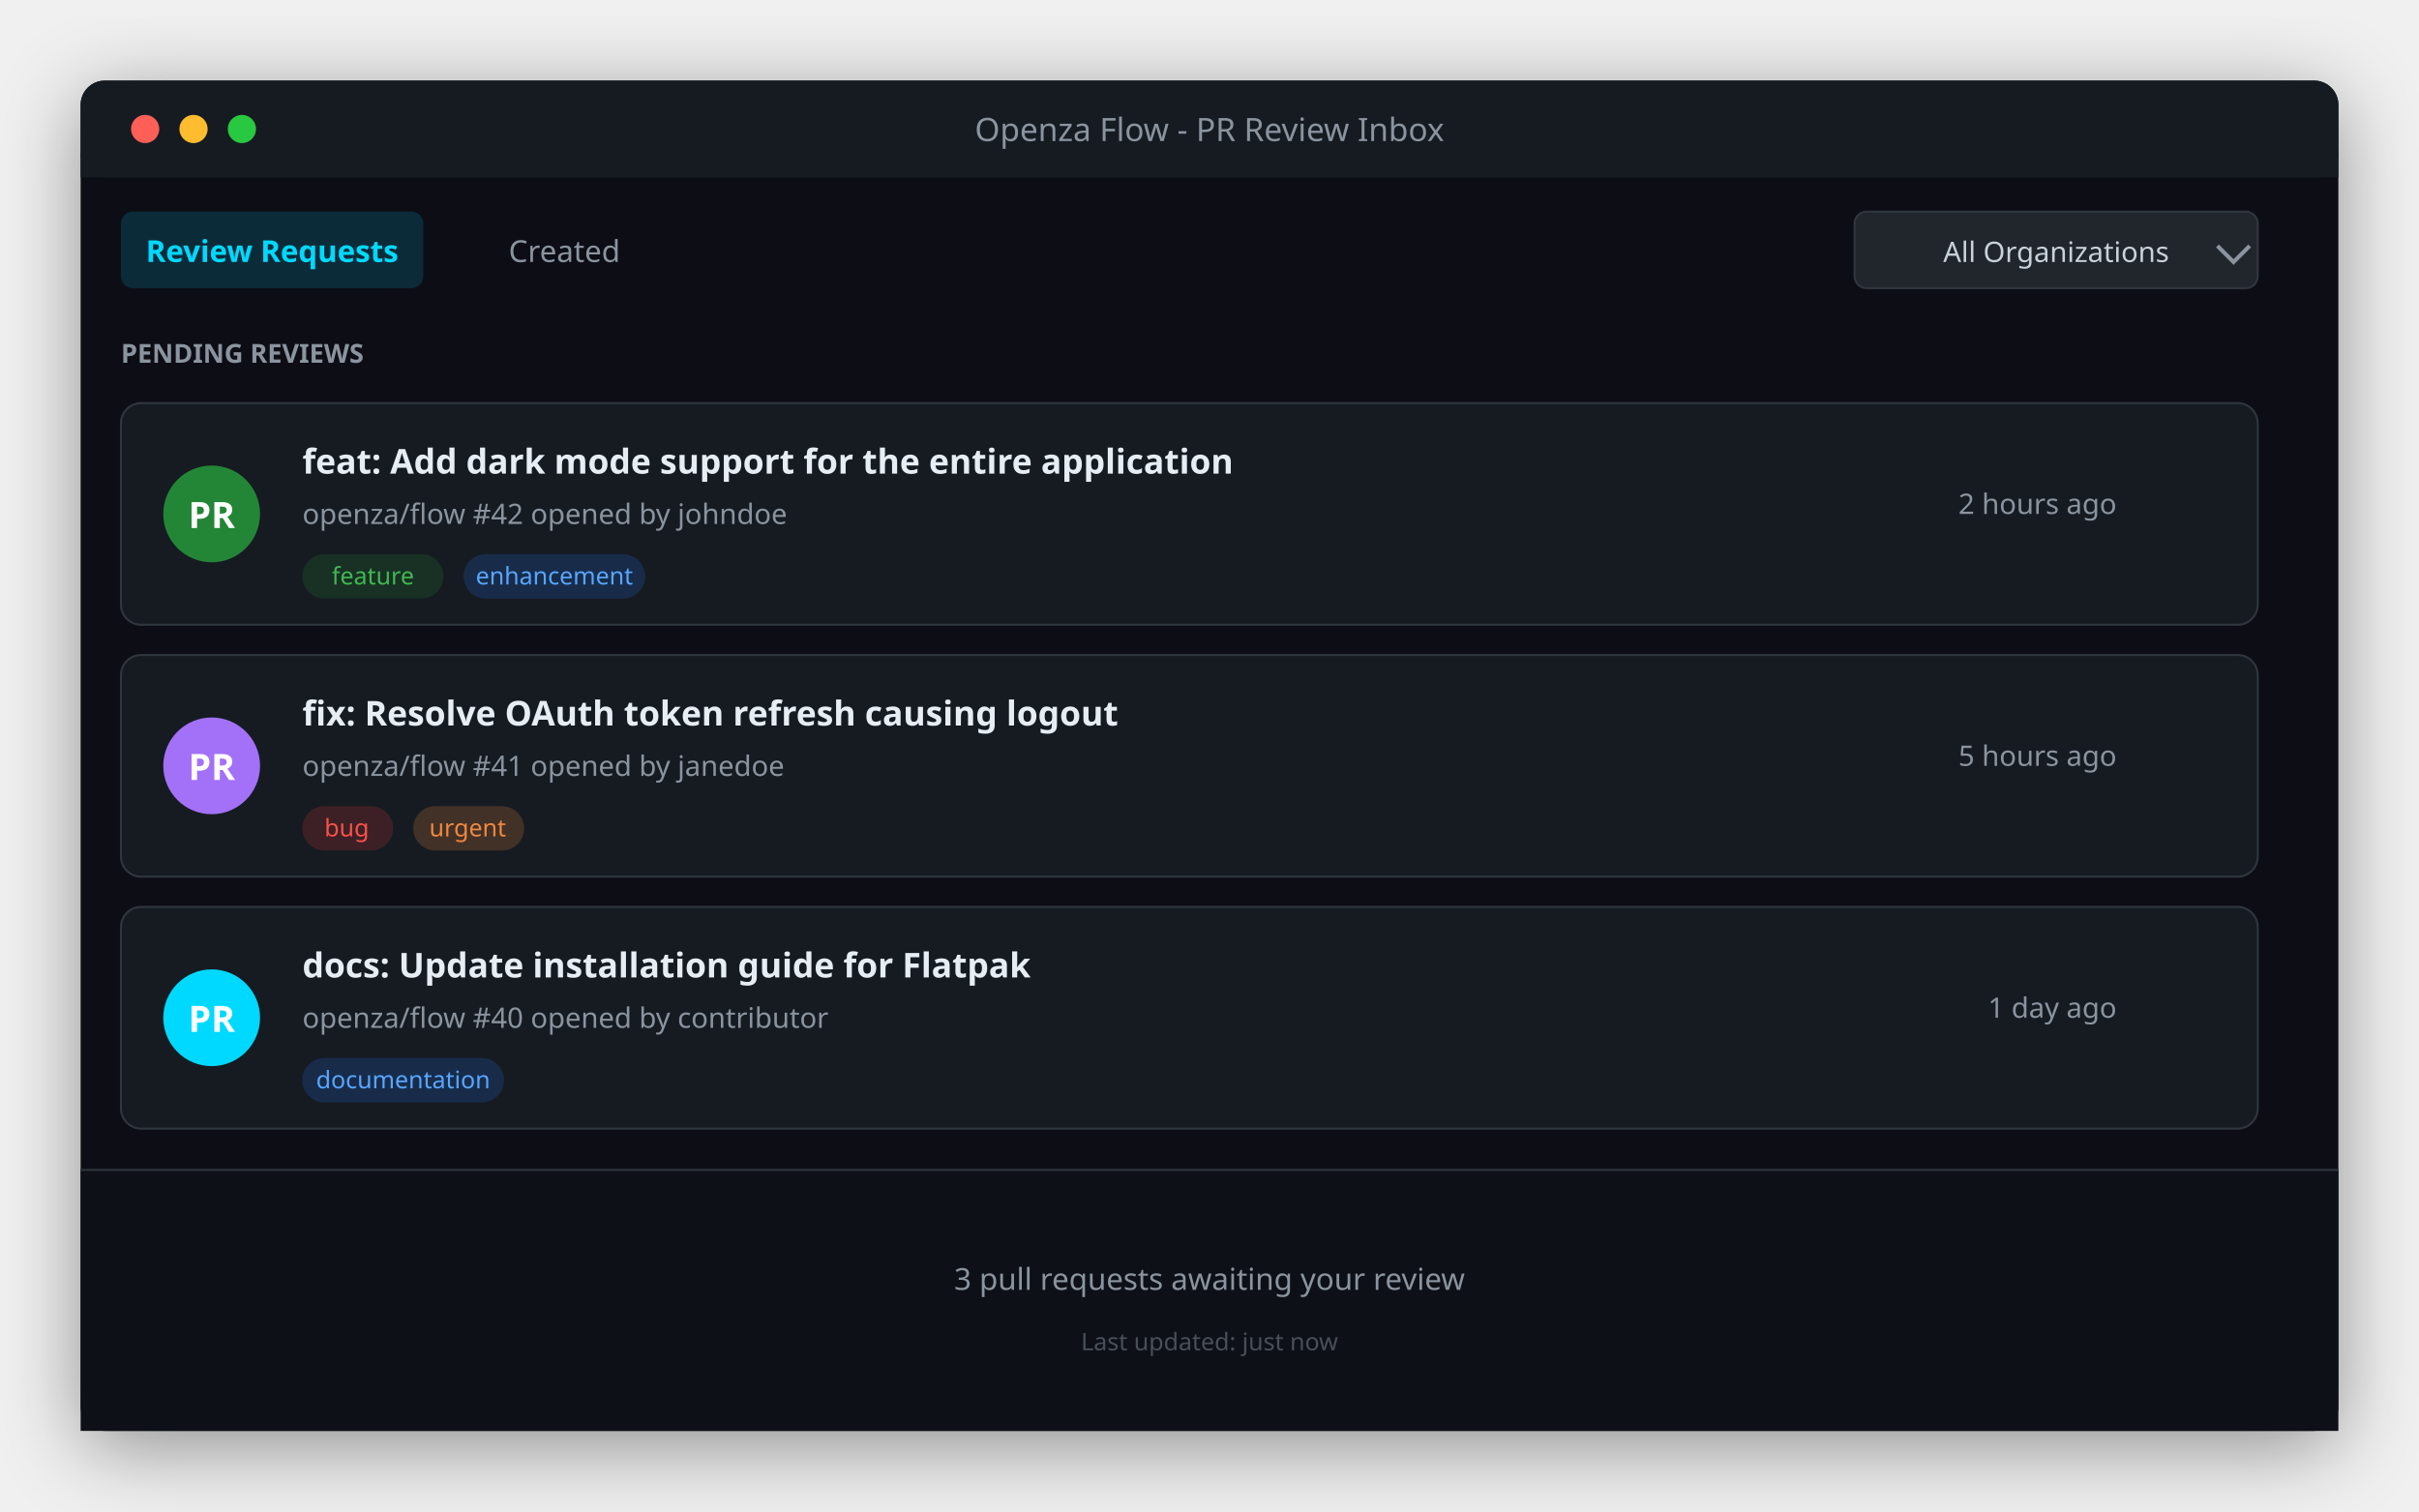
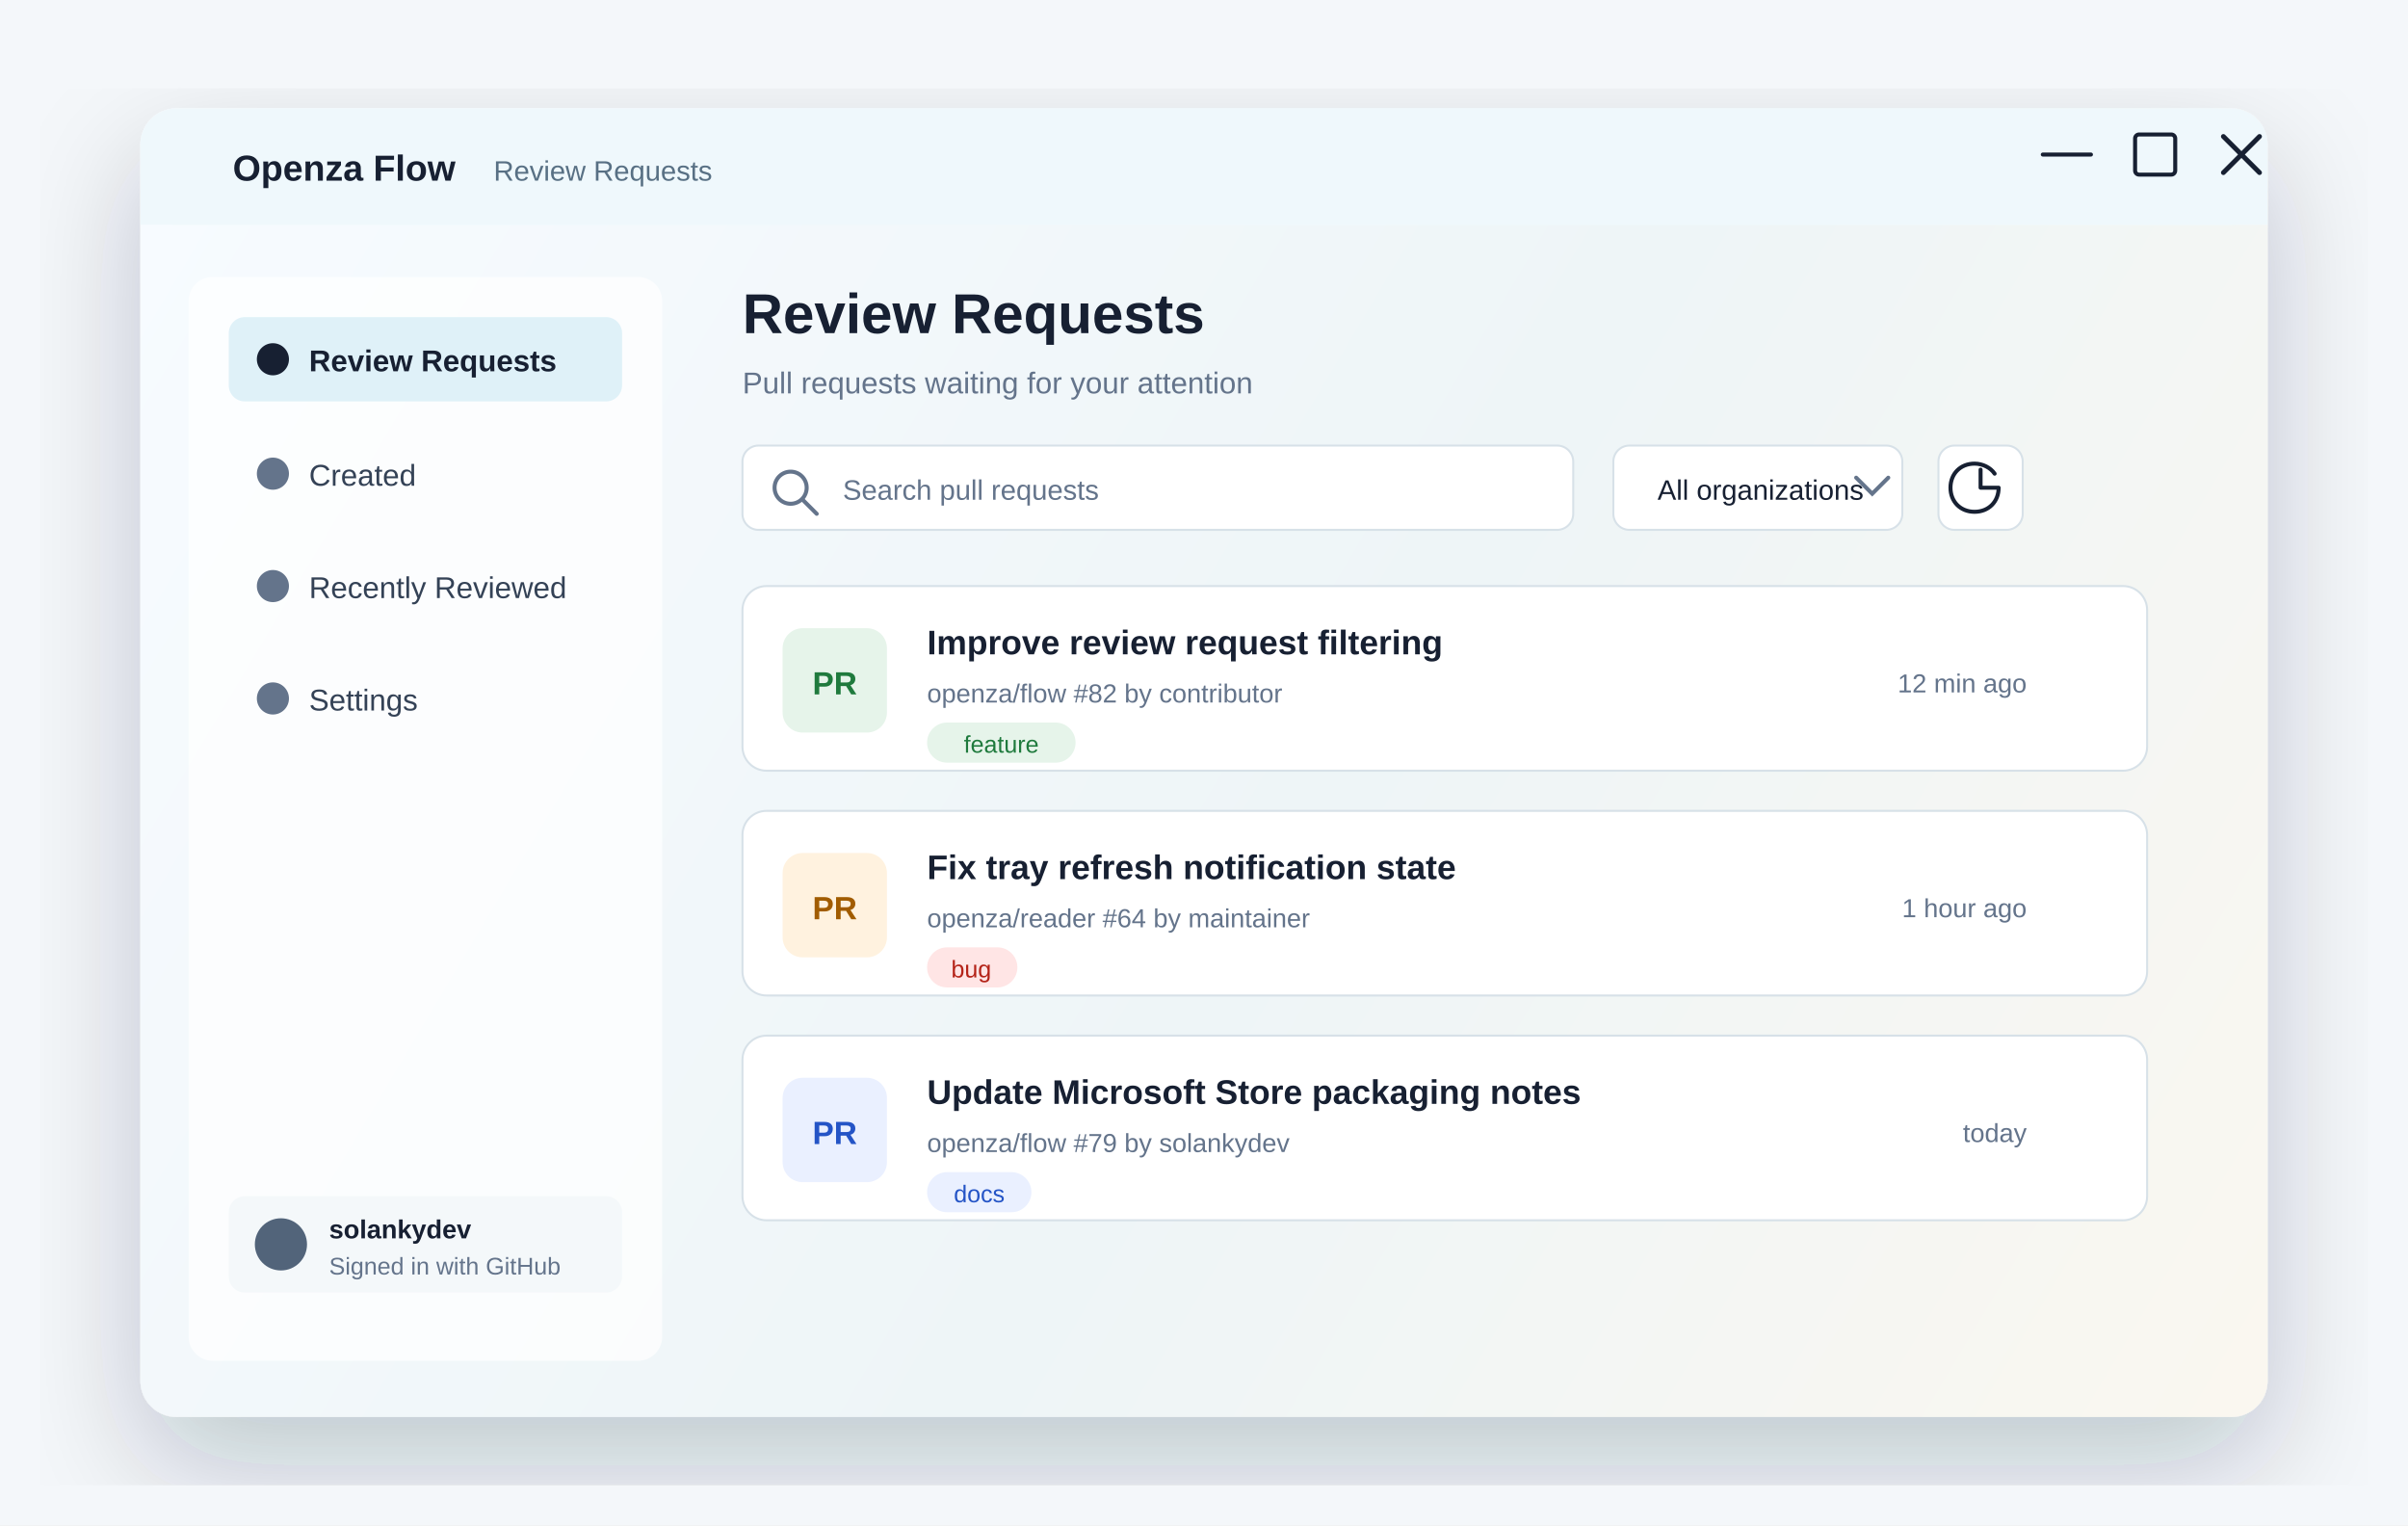
- <svg xmlns="http://www.w3.org/2000/svg" width="1200" height="750" viewBox="0 0 1200 750" fill="none">
+ <svg xmlns="http://www.w3.org/2000/svg" width="1200" height="760" viewBox="0 0 1200 760" fill="none">
  <defs>
-     <filter id="shadow" x="-20%" y="-20%" width="140%" height="140%">
-       <feDropShadow dx="0" dy="8" stdDeviation="20" flood-color="#000" flood-opacity="0.4" />
+     <linearGradient id="mica" x1="80" y1="80" x2="1120" y2="700" gradientUnits="userSpaceOnUse">
+       <stop stop-color="#F7FBFF" />
+       <stop offset="0.55" stop-color="#EEF5F7" />
+       <stop offset="1" stop-color="#FAF7F0" />
+     </linearGradient>
+     <filter id="shadow" x="20" y="20" width="1160" height="720" filterUnits="userSpaceOnUse" color-interpolation-filters="sRGB">
+       <feDropShadow dx="0" dy="24" stdDeviation="30" flood-color="#172032" flood-opacity="0.22" />
    </filter>
  </defs>
-   <rect x="40" y="40" width="1120" height="670" rx="12" fill="#0d1117" filter="url(#shadow)" />
-   <rect x="40" y="40" width="1120" height="48" rx="12" fill="#161b22" />
-   <rect x="40" y="76" width="1120" height="12" fill="#161b22" />
-   <circle cx="72" cy="64" r="7" fill="#ff5f57" />
-   <circle cx="96" cy="64" r="7" fill="#febc2e" />
-   <circle cx="120" cy="64" r="7" fill="#28c840" />
-   <text x="600" y="70" font-family="system-ui, sans-serif" font-size="16" fill="#8b949e" text-anchor="middle">Openza Flow - PR Review Inbox</text>
-   <rect x="60" y="105" width="150" height="38" rx="6" fill="#00d9ff" fill-opacity="0.15" />
-   <text x="135" y="130" font-family="system-ui, sans-serif" font-size="15" fill="#00d9ff" text-anchor="middle" font-weight="600">Review Requests</text>
-   <text x="280" y="130" font-family="system-ui, sans-serif" font-size="15" fill="#8b949e" text-anchor="middle">Created</text>
-   <rect x="920" y="105" width="200" height="38" rx="6" fill="#21262d" stroke="#30363d" />
-   <text x="1020" y="130" font-family="system-ui, sans-serif" font-size="14" fill="#c9d1d9" text-anchor="middle">All Organizations</text>
-   <path d="M1100 122 L1108 130 L1116 122" stroke="#8b949e" stroke-width="2" fill="none" />
-   <text x="60" y="180" font-family="system-ui, sans-serif" font-size="13" fill="#8b949e" font-weight="600">PENDING REVIEWS</text>
-   <rect x="60" y="200" width="1060" height="110" rx="10" fill="#161b22" stroke="#30363d" />
-   <circle cx="105" cy="255" r="24" fill="#238636" />
-   <text x="105" y="262" font-family="system-ui, sans-serif" font-size="18" fill="white" text-anchor="middle" font-weight="600">PR</text>
-   <text x="150" y="235" font-family="system-ui, sans-serif" font-size="17" fill="#e6edf3" font-weight="600">feat: Add dark mode support for the entire application</text>
-   <text x="150" y="260" font-family="system-ui, sans-serif" font-size="14" fill="#8b949e">openza/flow #42 opened by johndoe</text>
-   <rect x="150" y="275" width="70" height="22" rx="11" fill="#238636" fill-opacity="0.2" />
-   <text x="185" y="290" font-family="system-ui, sans-serif" font-size="12" fill="#3fb950" text-anchor="middle">feature</text>
-   <rect x="230" y="275" width="90" height="22" rx="11" fill="#1f6feb" fill-opacity="0.2" />
-   <text x="275" y="290" font-family="system-ui, sans-serif" font-size="12" fill="#58a6ff" text-anchor="middle">enhancement</text>
-   <text x="1050" y="255" font-family="system-ui, sans-serif" font-size="14" fill="#8b949e" text-anchor="end">2 hours ago</text>
-   <rect x="60" y="325" width="1060" height="110" rx="10" fill="#161b22" stroke="#30363d" />
-   <circle cx="105" cy="380" r="24" fill="#a371f7" />
-   <text x="105" y="387" font-family="system-ui, sans-serif" font-size="18" fill="white" text-anchor="middle" font-weight="600">PR</text>
-   <text x="150" y="360" font-family="system-ui, sans-serif" font-size="17" fill="#e6edf3" font-weight="600">fix: Resolve OAuth token refresh causing logout</text>
-   <text x="150" y="385" font-family="system-ui, sans-serif" font-size="14" fill="#8b949e">openza/flow #41 opened by janedoe</text>
-   <rect x="150" y="400" width="45" height="22" rx="11" fill="#da3633" fill-opacity="0.2" />
-   <text x="172" y="415" font-family="system-ui, sans-serif" font-size="12" fill="#f85149" text-anchor="middle">bug</text>
-   <rect x="205" y="400" width="55" height="22" rx="11" fill="#f0883e" fill-opacity="0.2" />
-   <text x="232" y="415" font-family="system-ui, sans-serif" font-size="12" fill="#f0883e" text-anchor="middle">urgent</text>
-   <text x="1050" y="380" font-family="system-ui, sans-serif" font-size="14" fill="#8b949e" text-anchor="end">5 hours ago</text>
-   <rect x="60" y="450" width="1060" height="110" rx="10" fill="#161b22" stroke="#30363d" />
-   <circle cx="105" cy="505" r="24" fill="#00d9ff" />
-   <text x="105" y="512" font-family="system-ui, sans-serif" font-size="18" fill="white" text-anchor="middle" font-weight="600">PR</text>
-   <text x="150" y="485" font-family="system-ui, sans-serif" font-size="17" fill="#e6edf3" font-weight="600">docs: Update installation guide for Flatpak</text>
-   <text x="150" y="510" font-family="system-ui, sans-serif" font-size="14" fill="#8b949e">openza/flow #40 opened by contributor</text>
-   <rect x="150" y="525" width="100" height="22" rx="11" fill="#1f6feb" fill-opacity="0.2" />
-   <text x="200" y="540" font-family="system-ui, sans-serif" font-size="12" fill="#58a6ff" text-anchor="middle">documentation</text>
-   <text x="1050" y="505" font-family="system-ui, sans-serif" font-size="14" fill="#8b949e" text-anchor="end">1 day ago</text>
-   <rect x="40" y="580" width="1120" height="130" rx="0 0 12 12" fill="#0d1117" />
-   <rect x="40" y="580" width="1120" height="1" fill="#30363d" />
-   <text x="600" y="640" font-family="system-ui, sans-serif" font-size="15" fill="#8b949e" text-anchor="middle">3 pull requests awaiting your review</text>
-   <text x="600" y="670" font-family="system-ui, sans-serif" font-size="12" fill="#484f58" text-anchor="middle">Last updated: just now</text>
+   <rect width="1200" height="760" fill="#F4F7FA" />
+   <rect x="70" y="54" width="1060" height="652" rx="18" fill="url(#mica)" filter="url(#shadow)" />
+   <rect x="70" y="54" width="1060" height="58" rx="18" fill="#EFF8FC" />
+   <rect x="70" y="96" width="1060" height="16" fill="#EFF8FC" />
+   <text x="116" y="90" font-family="Segoe UI, Arial, sans-serif" font-size="18" font-weight="600" fill="#172032">Openza Flow</text>
+   <text x="246" y="90" font-family="Segoe UI, Arial, sans-serif" font-size="14" fill="#587084">Review Requests</text>
+   <line x1="1018" y1="77" x2="1042" y2="77" stroke="#172032" stroke-width="2" stroke-linecap="round" />
+   <rect x="1064" y="67" width="20" height="20" rx="2" stroke="#172032" stroke-width="2" />
+   <path d="M1108 68L1126 86M1126 68L1108 86" stroke="#172032" stroke-width="2.4" stroke-linecap="round" />
+   <rect x="94" y="138" width="236" height="540" rx="12" fill="#FFFFFF" fill-opacity="0.72" />
+   <rect x="114" y="158" width="196" height="42" rx="8" fill="#DFF1F8" />
+   <circle cx="136" cy="179" r="8" fill="#172032" />
+   <text x="154" y="185" font-family="Segoe UI, Arial, sans-serif" font-size="15" font-weight="600" fill="#172032">Review Requests</text>
+   <circle cx="136" cy="236" r="8" fill="#64748B" />
+   <text x="154" y="242" font-family="Segoe UI, Arial, sans-serif" font-size="15" fill="#344256">Created</text>
+   <circle cx="136" cy="292" r="8" fill="#64748B" />
+   <text x="154" y="298" font-family="Segoe UI, Arial, sans-serif" font-size="15" fill="#344256">Recently Reviewed</text>
+   <circle cx="136" cy="348" r="8" fill="#64748B" />
+   <text x="154" y="354" font-family="Segoe UI, Arial, sans-serif" font-size="15" fill="#344256">Settings</text>
+   <rect x="114" y="596" width="196" height="48" rx="8" fill="#F4F8FA" />
+   <circle cx="140" cy="620" r="13" fill="#52647A" />
+   <text x="164" y="617" font-family="Segoe UI, Arial, sans-serif" font-size="13" font-weight="600" fill="#172032">solankydev</text>
+   <text x="164" y="635" font-family="Segoe UI, Arial, sans-serif" font-size="12" fill="#64748B">Signed in with GitHub</text>
+   <text x="370" y="166" font-family="Segoe UI, Arial, sans-serif" font-size="28" font-weight="700" fill="#172032">Review Requests</text>
+   <text x="370" y="196" font-family="Segoe UI, Arial, sans-serif" font-size="15" fill="#64748B">Pull requests waiting for your attention</text>
+   <rect x="370" y="222" width="414" height="42" rx="8" fill="#FFFFFF" stroke="#D7E1E8" />
+   <circle cx="394" cy="243" r="8" stroke="#64748B" stroke-width="2" />
+   <line x1="400" y1="249" x2="407" y2="256" stroke="#64748B" stroke-width="2" stroke-linecap="round" />
+   <text x="420" y="249" font-family="Segoe UI, Arial, sans-serif" font-size="14" fill="#64748B">Search pull requests</text>
+   <rect x="804" y="222" width="144" height="42" rx="8" fill="#FFFFFF" stroke="#D7E1E8" />
+   <text x="826" y="249" font-family="Segoe UI, Arial, sans-serif" font-size="14" fill="#172032">All organizations</text>
+   <path d="M925 238L933 246L941 238" stroke="#64748B" stroke-width="2" fill="none" stroke-linecap="round" />
+   <rect x="966" y="222" width="42" height="42" rx="8" fill="#FFFFFF" stroke="#D7E1E8" />
+   <path d="M987 234V243H996M996 243C996 250 991 255 984 255C977 255 972 250 972 243C972 236 977 231 984 231C988 231 992 233 994 236" stroke="#172032" stroke-width="2" fill="none" stroke-linecap="round" stroke-linejoin="round" />
+   <rect x="370" y="292" width="700" height="92" rx="12" fill="#FFFFFF" stroke="#D7E1E8" />
+   <rect x="390" y="313" width="52" height="52" rx="10" fill="#E6F4EA" />
+   <text x="416" y="346" text-anchor="middle" font-family="Segoe UI, Arial, sans-serif" font-size="16" font-weight="700" fill="#1F7A3D">PR</text>
+   <text x="462" y="326" font-family="Segoe UI, Arial, sans-serif" font-size="17" font-weight="700" fill="#172032">Improve review request filtering</text>
+   <text x="462" y="350" font-family="Segoe UI, Arial, sans-serif" font-size="13" fill="#64748B">openza/flow #82 by contributor</text>
+   <rect x="462" y="360" width="74" height="20" rx="10" fill="#E6F4EA" />
+   <text x="499" y="375" text-anchor="middle" font-family="Segoe UI, Arial, sans-serif" font-size="12" fill="#1F7A3D">feature</text>
+   <text x="1010" y="345" text-anchor="end" font-family="Segoe UI, Arial, sans-serif" font-size="13" fill="#64748B">12 min ago</text>
+   <rect x="370" y="404" width="700" height="92" rx="12" fill="#FFFFFF" stroke="#D7E1E8" />
+   <rect x="390" y="425" width="52" height="52" rx="10" fill="#FFF2DF" />
+   <text x="416" y="458" text-anchor="middle" font-family="Segoe UI, Arial, sans-serif" font-size="16" font-weight="700" fill="#A15C00">PR</text>
+   <text x="462" y="438" font-family="Segoe UI, Arial, sans-serif" font-size="17" font-weight="700" fill="#172032">Fix tray refresh notification state</text>
+   <text x="462" y="462" font-family="Segoe UI, Arial, sans-serif" font-size="13" fill="#64748B">openza/reader #64 by maintainer</text>
+   <rect x="462" y="472" width="45" height="20" rx="10" fill="#FFE5E5" />
+   <text x="484" y="487" text-anchor="middle" font-family="Segoe UI, Arial, sans-serif" font-size="12" fill="#B42318">bug</text>
+   <text x="1010" y="457" text-anchor="end" font-family="Segoe UI, Arial, sans-serif" font-size="13" fill="#64748B">1 hour ago</text>
+   <rect x="370" y="516" width="700" height="92" rx="12" fill="#FFFFFF" stroke="#D7E1E8" />
+   <rect x="390" y="537" width="52" height="52" rx="10" fill="#EAF0FF" />
+   <text x="416" y="570" text-anchor="middle" font-family="Segoe UI, Arial, sans-serif" font-size="16" font-weight="700" fill="#2454C6">PR</text>
+   <text x="462" y="550" font-family="Segoe UI, Arial, sans-serif" font-size="17" font-weight="700" fill="#172032">Update Microsoft Store packaging notes</text>
+   <text x="462" y="574" font-family="Segoe UI, Arial, sans-serif" font-size="13" fill="#64748B">openza/flow #79 by solankydev</text>
+   <rect x="462" y="584" width="52" height="20" rx="10" fill="#EAF0FF" />
+   <text x="488" y="599" text-anchor="middle" font-family="Segoe UI, Arial, sans-serif" font-size="12" fill="#2454C6">docs</text>
+   <text x="1010" y="569" text-anchor="end" font-family="Segoe UI, Arial, sans-serif" font-size="13" fill="#64748B">today</text>
</svg>
